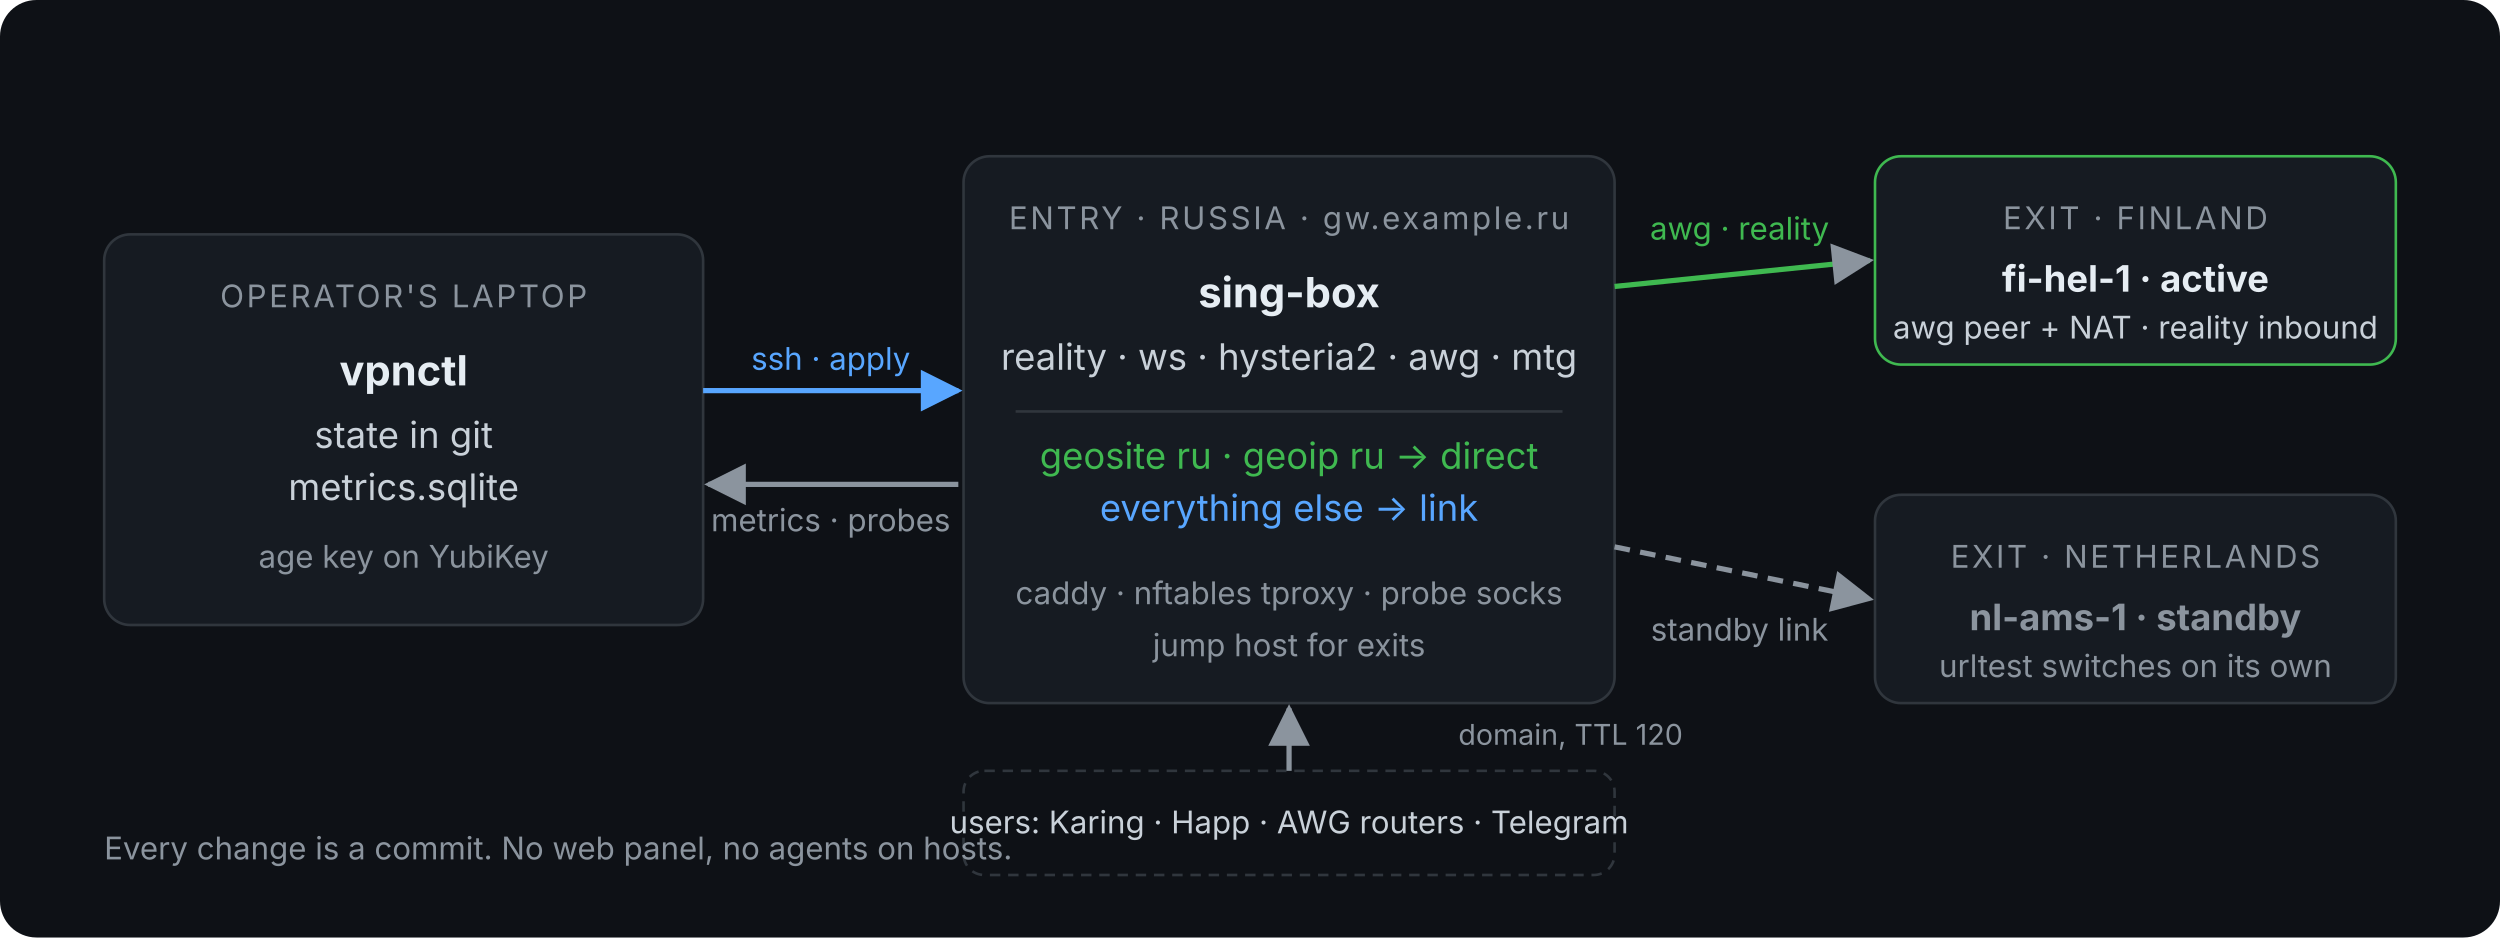
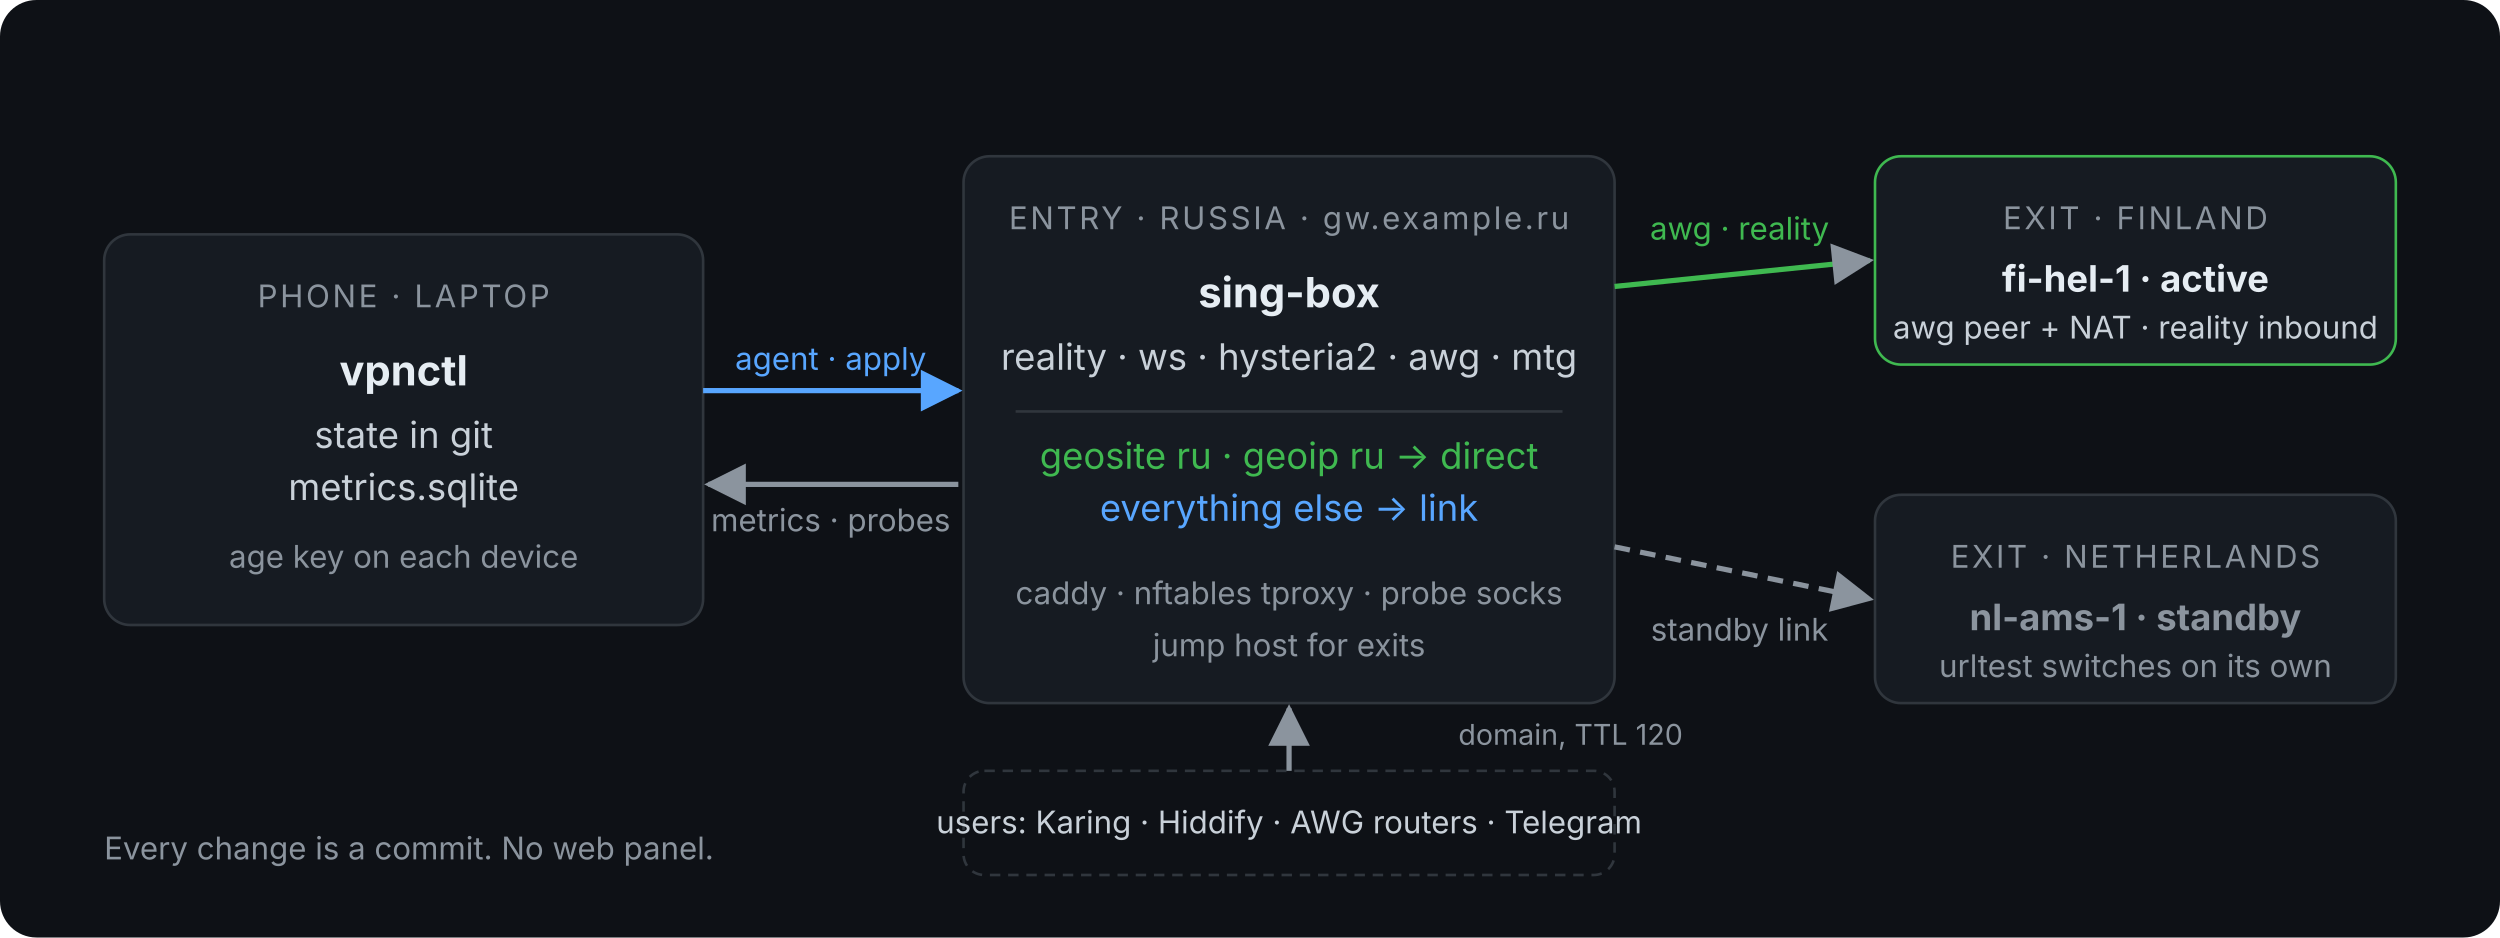
<svg xmlns="http://www.w3.org/2000/svg" width="960" height="360" viewBox="0 0 960 360" font-family="Inter, -apple-system, Segoe UI, Roboto, Helvetica, Arial, sans-serif" font-size="14">
  <defs>
    <marker id="arr" viewBox="0 0 10 10" refX="9" refY="5" markerWidth="8" markerHeight="8" orient="auto-start-reverse">
      <path d="M0 0L10 5L0 10z" fill="#8b949e" />
    </marker>
    <marker id="arrb" viewBox="0 0 10 10" refX="9" refY="5" markerWidth="8" markerHeight="8" orient="auto-start-reverse">
      <path d="M0 0L10 5L0 10z" fill="#58a6ff" />
    </marker>
  </defs>
  <rect width="960" height="360" rx="14" fill="#0e1116" />
  <rect x="40" y="90" width="230" height="150" rx="10" fill="#161b22" stroke="#30363d" />
-   <text x="155" y="118" text-anchor="middle" fill="#8b949e" font-size="12" letter-spacing="1">OPERATOR'S LAPTOP</text>
+   <text x="155" y="118" text-anchor="middle" fill="#8b949e" font-size="12" letter-spacing="1">PHONE · LAPTOP</text>
  <text x="155" y="148" text-anchor="middle" fill="#e6edf3" font-weight="700" font-size="16">vpnctl</text>
  <text x="155" y="172" text-anchor="middle" fill="#c9d1d9">state in git</text>
  <text x="155" y="192" text-anchor="middle" fill="#c9d1d9">metrics.sqlite</text>
-   <text x="155" y="218" text-anchor="middle" fill="#8b949e" font-size="12">age key on YubiKey</text>
+   <text x="155" y="218" text-anchor="middle" fill="#8b949e" font-size="12">age key on each device</text>
  <rect x="370" y="60" width="250" height="210" rx="10" fill="#161b22" stroke="#30363d" />
  <text x="495" y="88" text-anchor="middle" fill="#8b949e" font-size="12" letter-spacing="1">ENTRY · RUSSIA · gw.example.ru</text>
  <text x="495" y="118" text-anchor="middle" fill="#e6edf3" font-weight="700" font-size="16">sing-box</text>
  <text x="495" y="142" text-anchor="middle" fill="#c9d1d9">reality · ws · hysteria2 · awg · mtg</text>
  <line x1="390" y1="158" x2="600" y2="158" stroke="#30363d" />
  <text x="495" y="180" text-anchor="middle" fill="#3fb950">geosite ru · geoip ru → direct</text>
  <text x="495" y="200" text-anchor="middle" fill="#58a6ff">everything else → link</text>
  <text x="495" y="232" text-anchor="middle" fill="#8b949e" font-size="12">caddy · nftables tproxy · probe socks</text>
  <text x="495" y="252" text-anchor="middle" fill="#8b949e" font-size="12">jump host for exits</text>
  <rect x="720" y="60" width="200" height="80" rx="10" fill="#161b22" stroke="#3fb950" />
  <text x="820" y="88" text-anchor="middle" fill="#8b949e" font-size="12" letter-spacing="1">EXIT · FINLAND</text>
  <text x="820" y="112" text-anchor="middle" fill="#e6edf3" font-weight="700">fi-hel-1 · active</text>
  <text x="820" y="130" text-anchor="middle" fill="#c9d1d9" font-size="12">awg peer + NAT · reality inbound</text>
  <rect x="720" y="190" width="200" height="80" rx="10" fill="#161b22" stroke="#30363d" />
  <text x="820" y="218" text-anchor="middle" fill="#8b949e" font-size="12" letter-spacing="1">EXIT · NETHERLANDS</text>
  <text x="820" y="242" text-anchor="middle" fill="#8b949e" font-weight="700">nl-ams-1 · standby</text>
  <text x="820" y="260" text-anchor="middle" fill="#8b949e" font-size="12">urltest switches on its own</text>
  <line x1="270" y1="150" x2="368" y2="150" stroke="#58a6ff" stroke-width="2" marker-end="url(#arrb)" />
-   <text x="319" y="142" text-anchor="middle" fill="#58a6ff" font-size="12">ssh · apply</text>
+   <text x="319" y="142" text-anchor="middle" fill="#58a6ff" font-size="12">agent · apply</text>
  <line x1="368" y1="186" x2="272" y2="186" stroke="#8b949e" stroke-width="2" marker-end="url(#arr)" />
  <text x="319" y="204" text-anchor="middle" fill="#8b949e" font-size="12">metrics · probes</text>
  <line x1="620" y1="110" x2="718" y2="100" stroke="#3fb950" stroke-width="2" marker-end="url(#arr)" />
  <text x="668" y="92" text-anchor="middle" fill="#3fb950" font-size="12">awg · reality</text>
  <line x1="620" y1="210" x2="718" y2="230" stroke="#8b949e" stroke-width="2" stroke-dasharray="6 4" marker-end="url(#arr)" />
  <text x="668" y="246" text-anchor="middle" fill="#8b949e" font-size="12">standby link</text>
  <rect x="370" y="296" width="250" height="40" rx="8" fill="#0e1116" stroke="#30363d" stroke-dasharray="4 3" />
-   <text x="495" y="320" text-anchor="middle" fill="#c9d1d9" font-size="12">users: Karing · Happ · AWG routers · Telegram</text>
+   <text x="495" y="320" text-anchor="middle" fill="#c9d1d9" font-size="12">users: Karing · Hiddify · AWG routers · Telegram</text>
  <line x1="495" y1="296" x2="495" y2="272" stroke="#8b949e" stroke-width="2" marker-end="url(#arr)" />
  <text x="560" y="286" fill="#8b949e" font-size="11">domain, TTL 120</text>
-   <text x="40" y="330" fill="#8b949e" font-size="12">Every change is a commit. No web panel, no agents on hosts.</text>
+   <text x="40" y="330" fill="#8b949e" font-size="12">Every change is a commit. No web panel.</text>
</svg>
